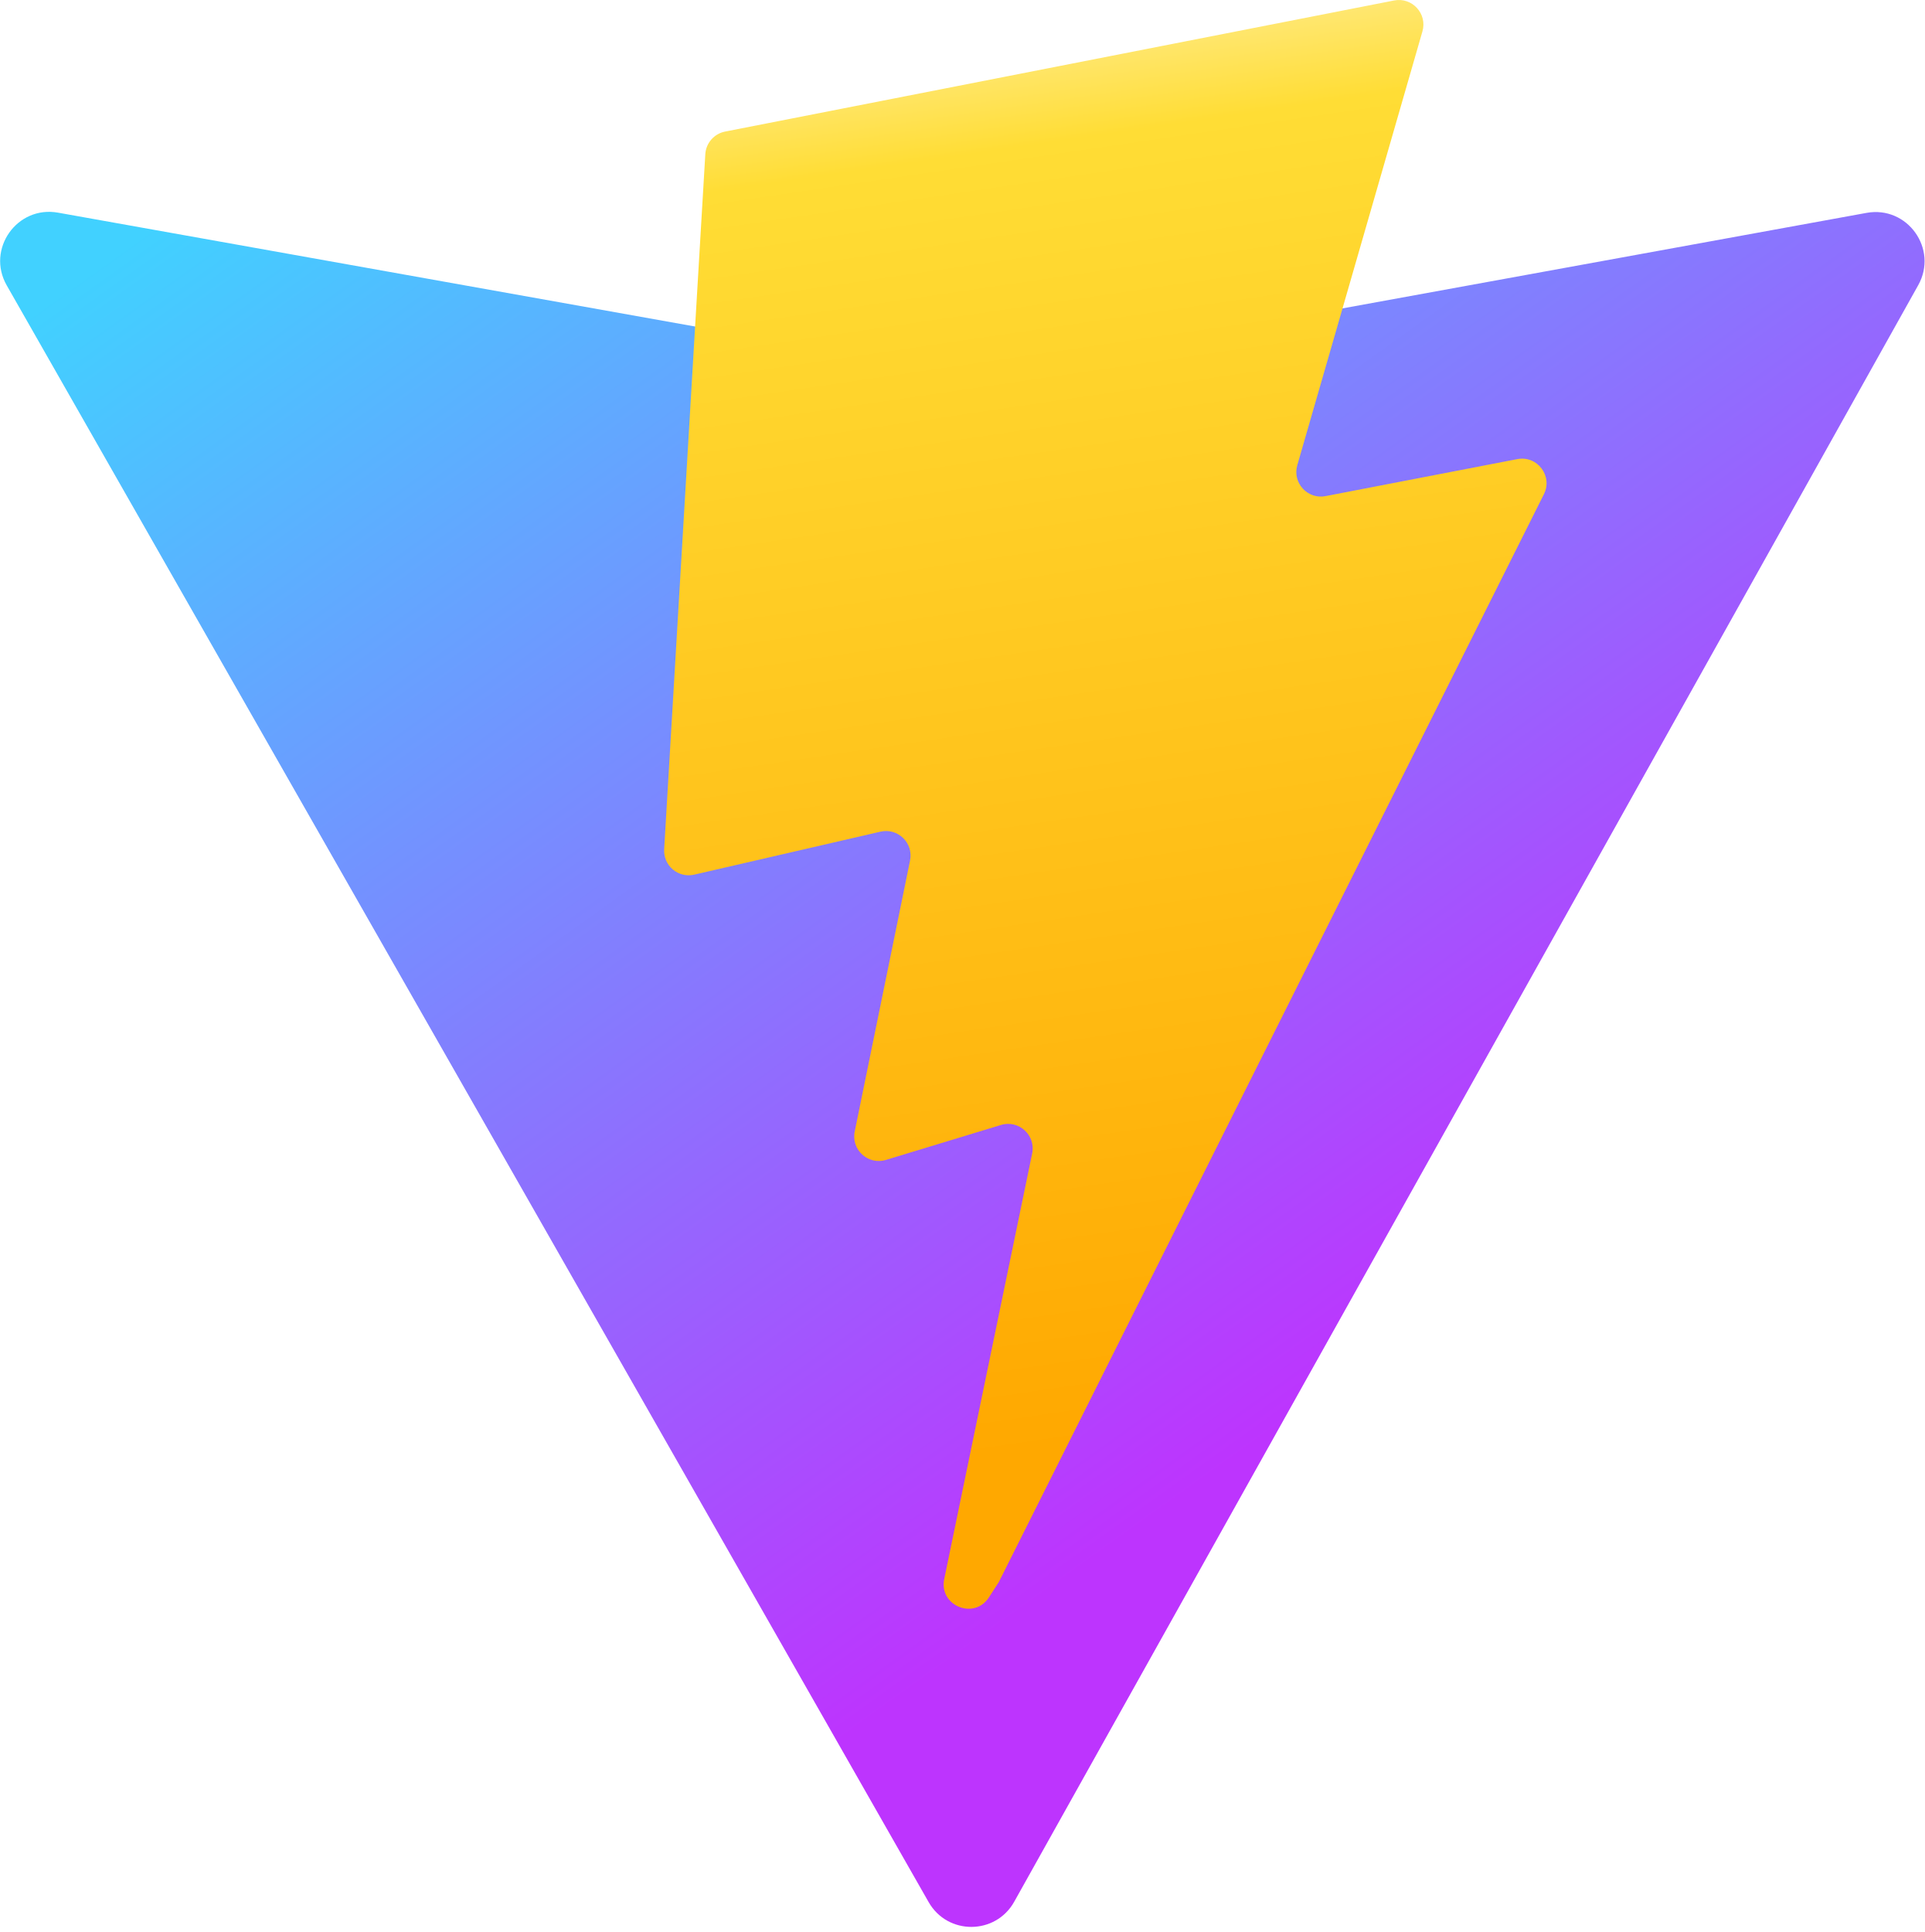
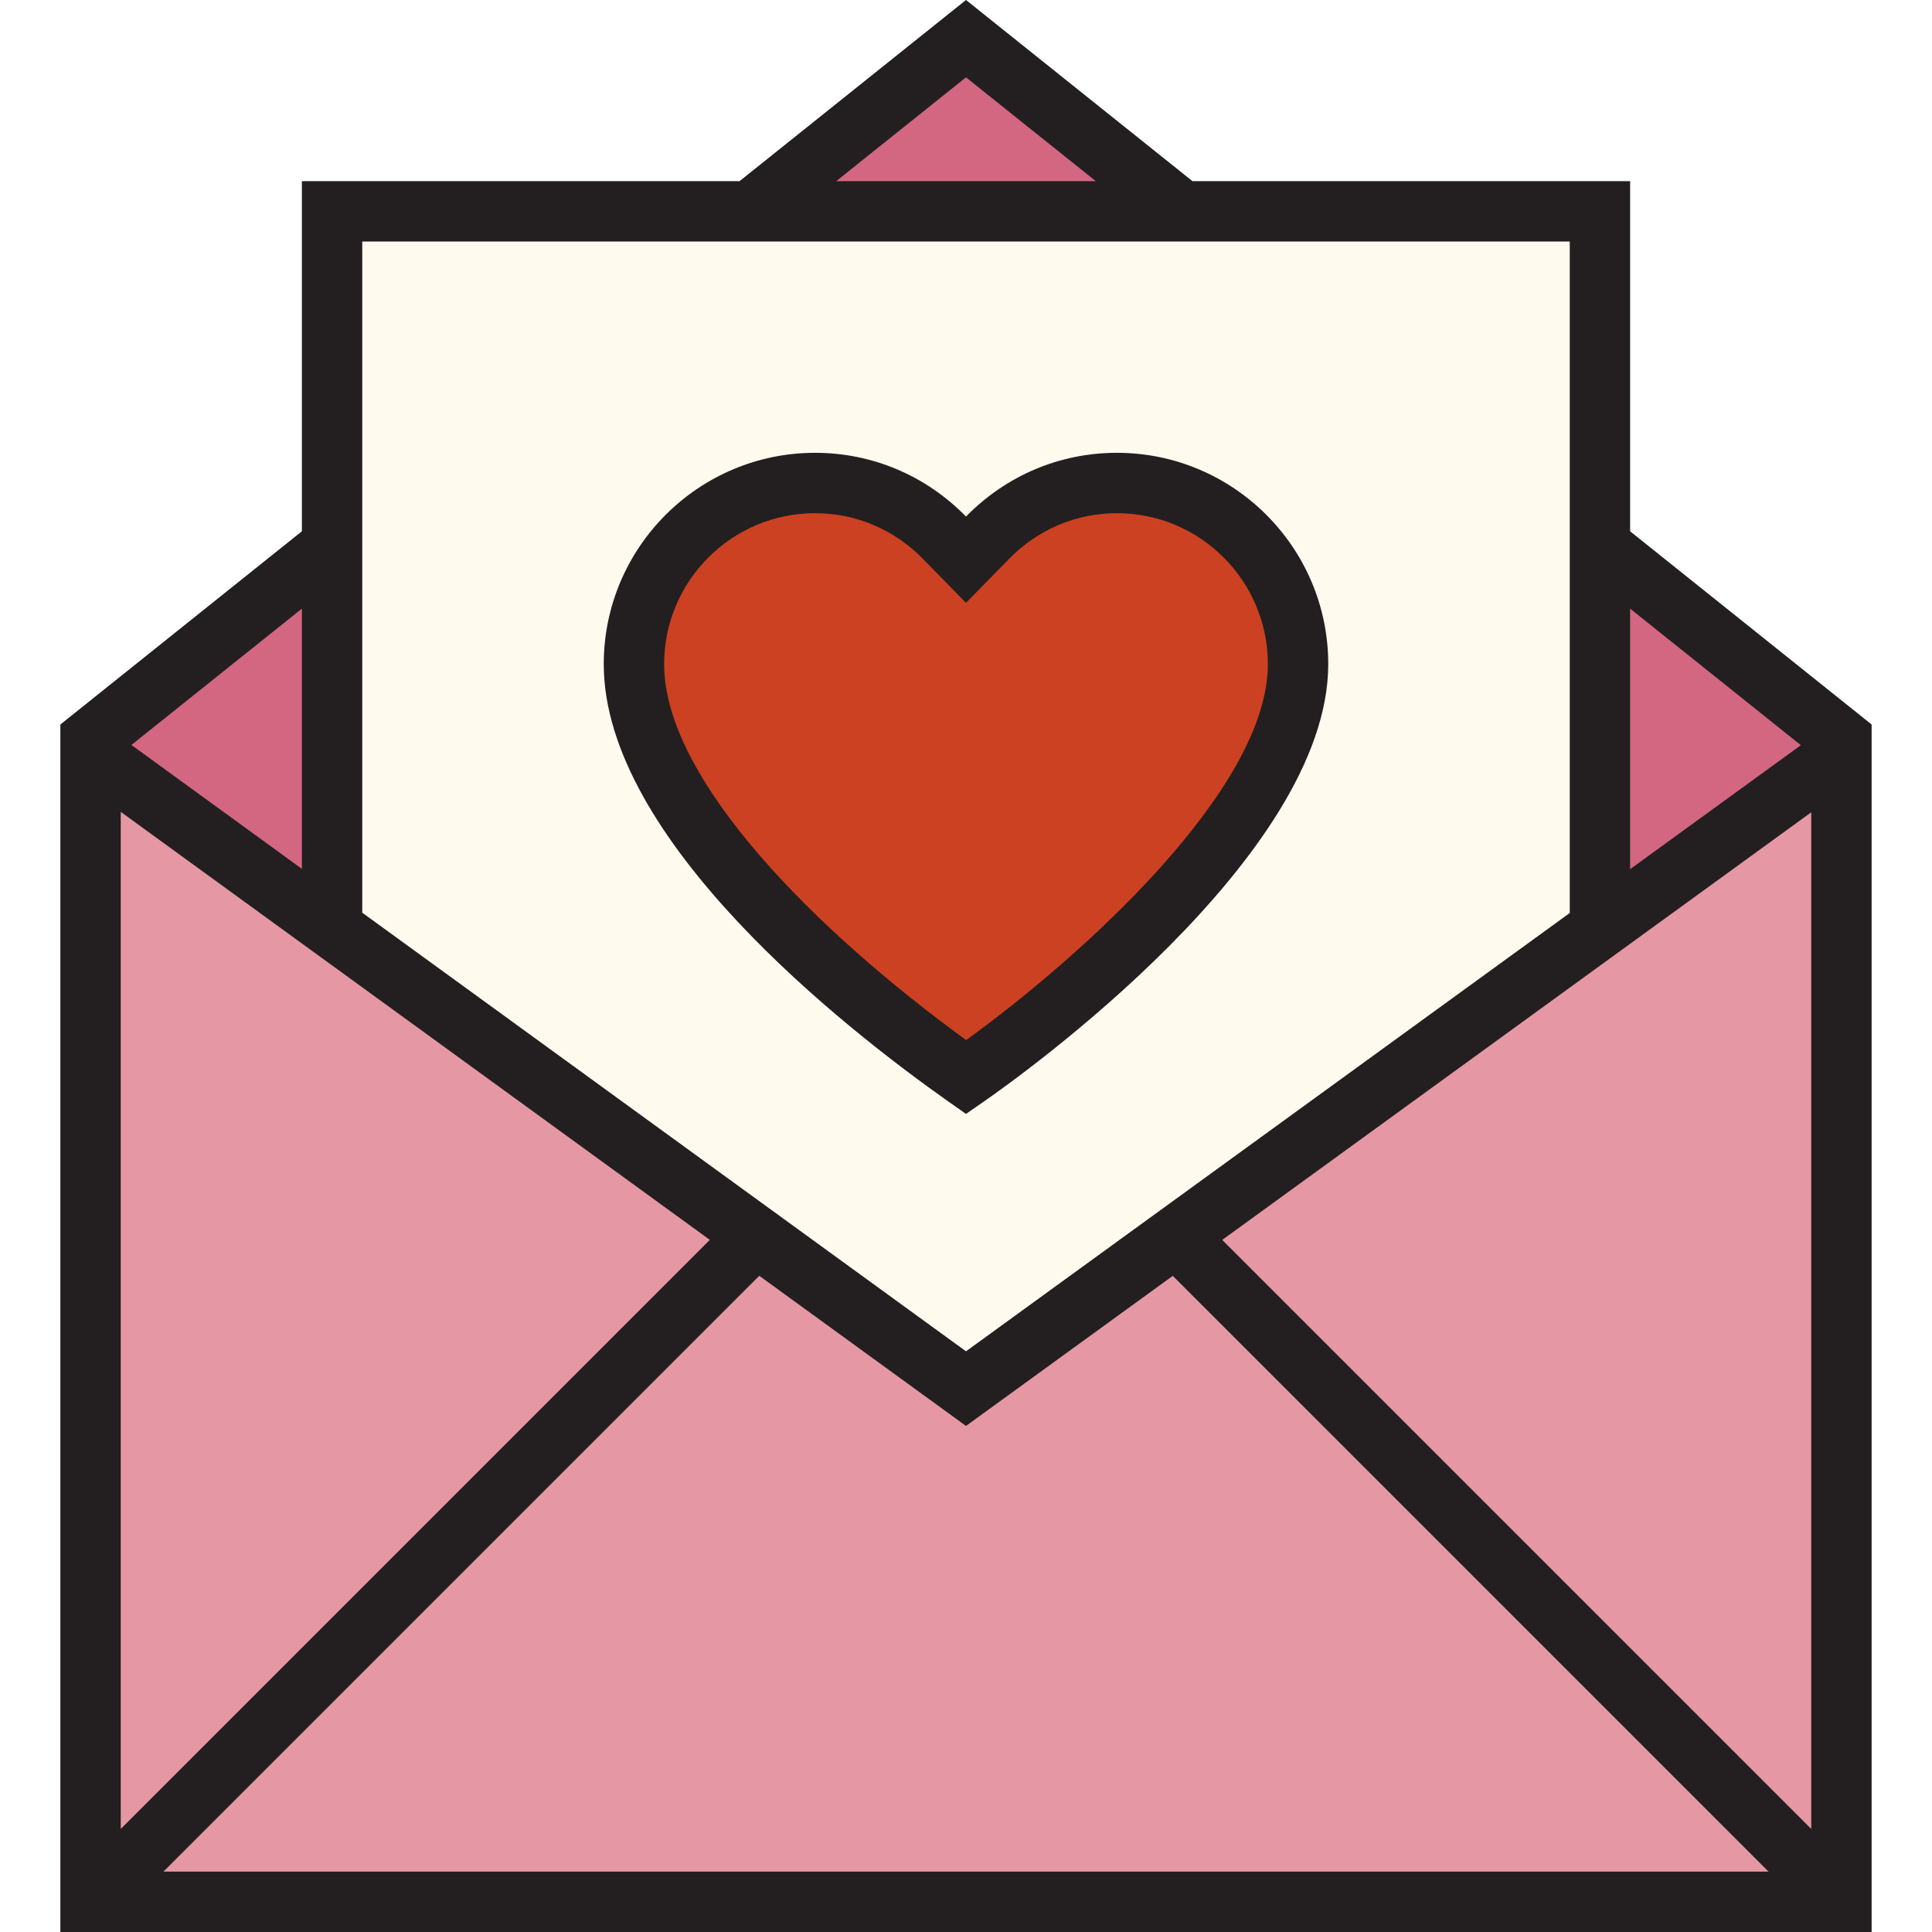
- <svg xmlns="http://www.w3.org/2000/svg" aria-hidden="true" role="img" class="iconify iconify--logos" width="31.88" height="32" preserveAspectRatio="xMidYMid meet" viewBox="0 0 256 257">
-   <defs>
-     <linearGradient id="IconifyId1813088fe1fbc01fb466" x1="-.828%" x2="57.636%" y1="7.652%" y2="78.411%">
-       <stop offset="0%" stop-color="#41D1FF" />
-       <stop offset="100%" stop-color="#BD34FE" />
-     </linearGradient>
-     <linearGradient id="IconifyId1813088fe1fbc01fb467" x1="43.376%" x2="50.316%" y1="2.242%" y2="89.03%">
-       <stop offset="0%" stop-color="#FFEA83" />
-       <stop offset="8.333%" stop-color="#FFDD35" />
-       <stop offset="100%" stop-color="#FFA800" />
-     </linearGradient>
-   </defs>
-   <path fill="url(#IconifyId1813088fe1fbc01fb466)" d="M255.153 37.938L134.897 252.976c-2.483 4.44-8.862 4.466-11.382.048L.875 37.958c-2.746-4.814 1.371-10.646 6.827-9.67l120.385 21.517a6.537 6.537 0 0 0 2.322-.004l117.867-21.483c5.438-.991 9.574 4.796 6.877 9.62Z" />
-   <path fill="url(#IconifyId1813088fe1fbc01fb467)" d="M185.432.063L96.44 17.501a3.268 3.268 0 0 0-2.634 3.014l-5.474 92.456a3.268 3.268 0 0 0 3.997 3.378l24.777-5.718c2.318-.535 4.413 1.507 3.936 3.838l-7.361 36.047c-.495 2.426 1.782 4.5 4.151 3.78l15.304-4.649c2.372-.72 4.652 1.36 4.15 3.788l-11.698 56.621c-.732 3.542 3.979 5.473 5.943 2.437l1.313-2.028l72.516-144.72c1.215-2.423-.88-5.186-3.54-4.672l-25.505 4.922c-2.396.462-4.435-1.77-3.759-4.114l16.646-57.705c.677-2.35-1.37-4.583-3.769-4.113Z" />
+ <svg xmlns="http://www.w3.org/2000/svg" version="1.1" id="Uploaded to svgrepo.com" width="800px" height="800px" viewBox="0 0 32 32" xml:space="preserve">
+   <style type="text/css">
+ 	.avocado_een{fill:#231F20;}
+ 	.avocado_zes{fill:#FFFAEE;}
+ 	.avocado_vijftien{fill:#D36781;}
+ 	.avocado_zestien{fill:#E598A3;}
+ 	.avocado_zeventien{fill:#CC4121;}
+ 	.st0{fill:#EAD13F;}
+ 	.st1{fill:#E0A838;}
+ 	.st2{fill:#788287;}
+ 	.st3{fill:#DBD2C1;}
+ 	.st4{fill:#3D3935;}
+ 	.st5{fill:#6F9B45;}
+ 	.st6{fill:#8D3E93;}
+ 	.st7{fill:#BF63C1;}
+ 	.st8{fill:#A3AEB5;}
+ 	.st9{fill:#AF9480;}
+ 	.st10{fill:#716558;}
+ 	.st11{fill:#0E608E;}
+ 	.st12{fill:#248EBC;}
+ 	.st13{fill:#D1712A;}
+ 	.st14{fill:#C3CC6A;}
+ 	.st15{fill:#0B1719;}
+ 	.st16{fill:#231F20;}
+ </style>
+   <g>
+     <g>
+       <polygon class="avocado_zestien" points="30.5,31.5 30.5,12.481 16,23.002 1.5,12.464 1.5,31.5   " />
+     </g>
+     <polygon class="avocado_vijftien" points="16,0.625 1.5,12.464 16,23 30.497,12.481  " />
+     <polygon class="avocado_zes" points="5.5,3.5 5.5,15.372 16,23 26.5,15.377 26.5,3.5  " />
+     <path class="avocado_zeventien" d="M16.002,17.839C14.857,17.034,10.5,13.785,10.5,11c0-1.654,1.346-3,3-3   c0.811,0,1.571,0.321,2.143,0.905L16,9.271l0.357-0.365C16.929,8.321,17.689,8,18.5,8c1.654,0,3,1.346,3,3   C21.5,13.509,17.764,16.619,16.002,17.839z" />
+     <path class="avocado_een" d="M31,12v20H1V12l4-3.2V3h7.25L16,0l3.75,3H27v5.8L31,12z M27,10.081v4.315l2.828-2.053L27,10.081z    M13.851,3h4.298L16,1.281L13.851,3z M6,4v11.117l10,7.265l10-7.26V4H6z M2.177,12.339L5,14.391v-4.31L2.177,12.339z M2,30.293   l9.757-9.757L2,13.447V30.293z M29.293,31l-9.868-9.868L16,23.618l-3.424-2.487L2.707,31H29.293z M30,13.454l-9.756,7.083   L30,30.293V13.454z M16,18.45l-0.286-0.201C13.996,17.038,10,13.907,10,11c0-1.93,1.57-3.5,3.5-3.5c0.946,0,1.834,0.375,2.5,1.056   l0,0C16.666,7.875,17.554,7.5,18.5,7.5c1.93,0,3.5,1.57,3.5,3.5c0,3.199-5.128,6.846-5.713,7.251L16,18.45z M13.5,8.5   C12.122,8.5,11,9.621,11,11c0,1.919,2.533,4.433,5.003,6.227C17.882,15.867,21,13.08,21,11c0-1.379-1.122-2.5-2.5-2.5   c-0.675,0-1.309,0.269-1.785,0.755L16,9.985l-0.715-0.73C14.809,8.769,14.175,8.5,13.5,8.5z" />
+   </g>
</svg>
